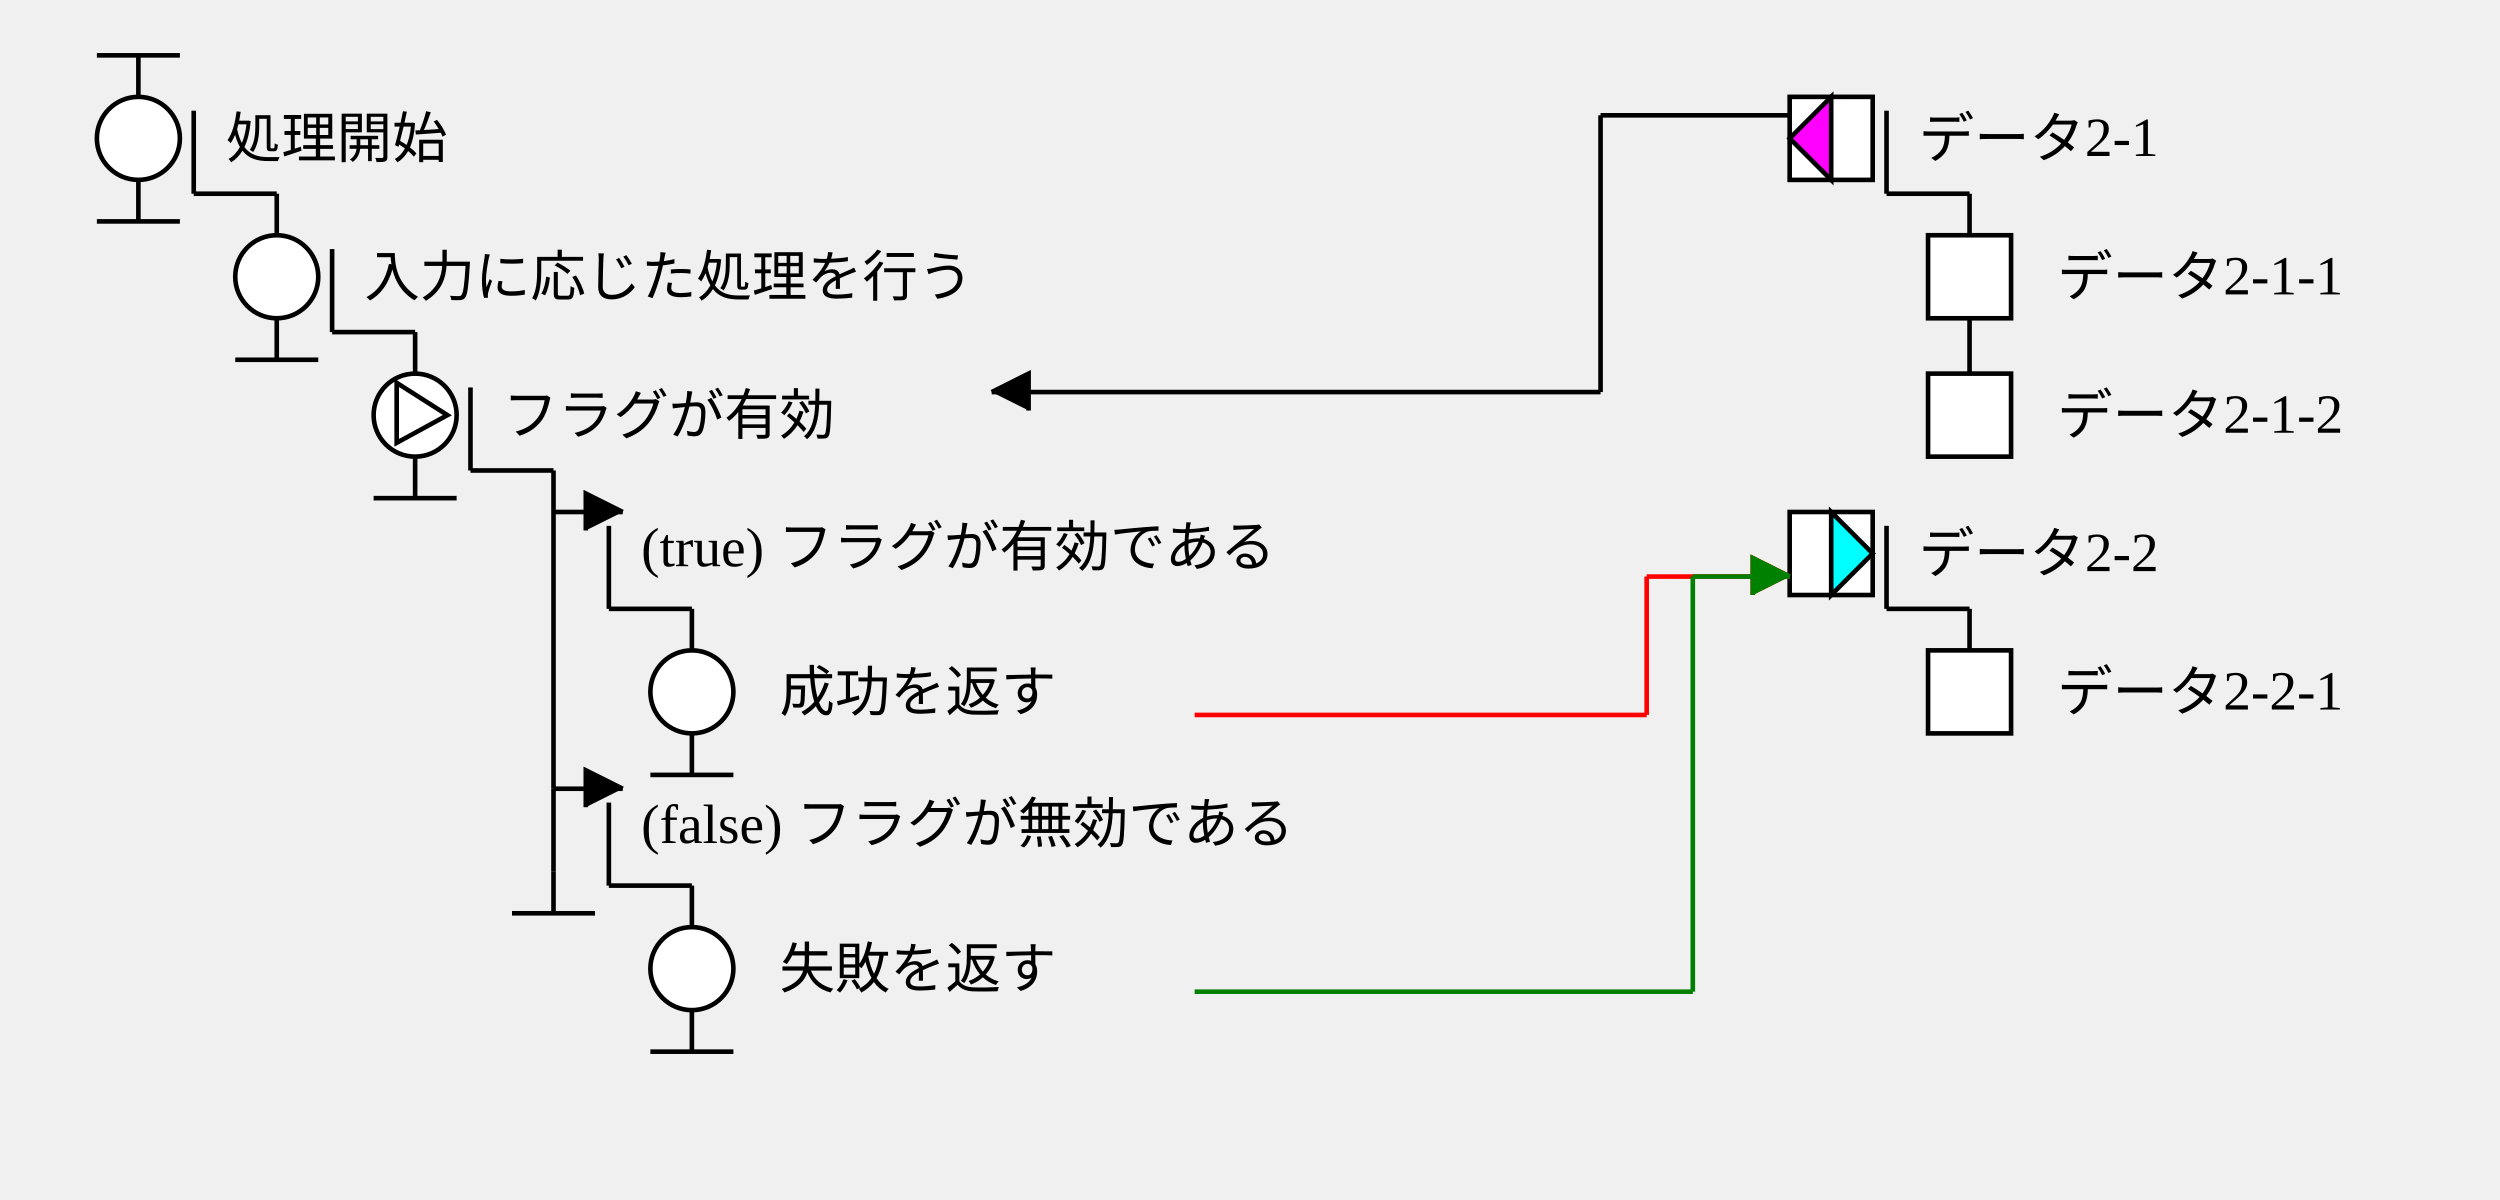
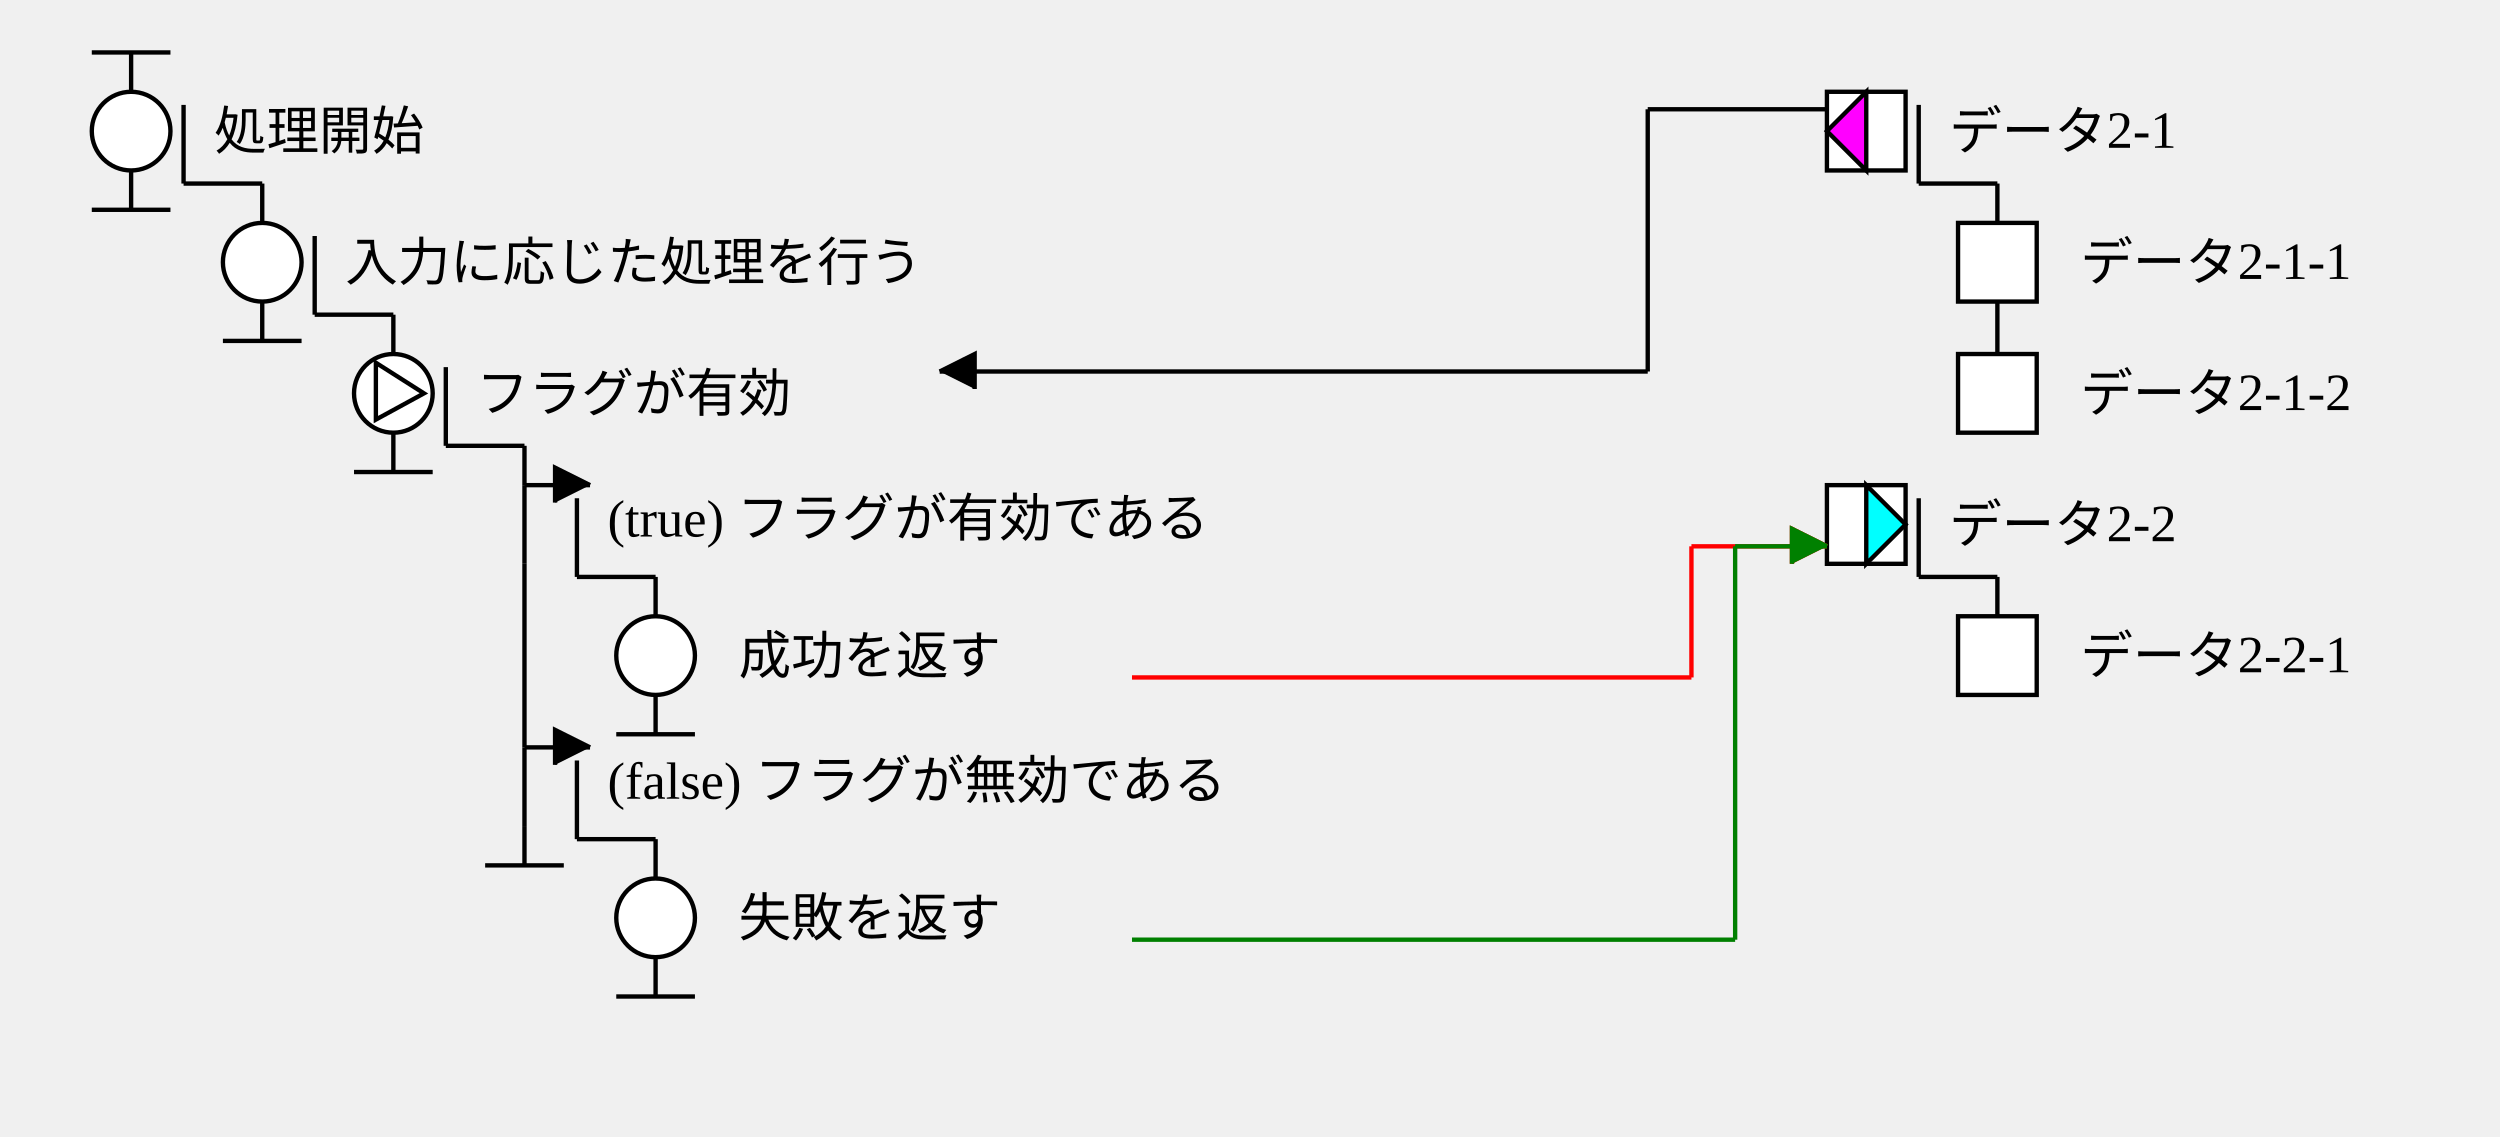
- <svg xmlns="http://www.w3.org/2000/svg" width="542" height="260" style="background-color: #808d81">
+ <svg xmlns="http://www.w3.org/2000/svg" width="572" height="260" style="background-color: #808d81">
  <circle cx="30" cy="30" r="9" fill="white" stroke="black" />
  <text x="49" y="30" text-anchor="start" dominant-baseline="middle" font-size="100%" rotate="0">処理開始</text>
  <line x1="30" y1="12" x2="30" y2="21" stroke="black" />
  <line x1="21" y1="12" x2="39" y2="12" stroke="black" />
  <line x1="30" y1="39" x2="30" y2="48" stroke="black" />
  <line x1="21" y1="48" x2="39" y2="48" stroke="black" />
  <circle cx="60" cy="60" r="9" fill="white" stroke="black" />
  <text x="79" y="60" text-anchor="start" dominant-baseline="middle" font-size="100%" rotate="0">入力に応じた処理を行う</text>
  <line x1="60" y1="69" x2="60" y2="78" stroke="black" />
  <line x1="51" y1="78" x2="69" y2="78" stroke="black" />
  <line x1="60" y1="42" x2="60" y2="51" stroke="black" />
  <line x1="42" y1="42" x2="60" y2="42" stroke="black" />
  <line x1="42" y1="24" x2="42" y2="42" stroke="black" />
  <circle cx="90" cy="90" r="9" fill="white" stroke="black" />
  <polygon points="97 90 86 96 86 83" fill="white" stroke="black" />
  <text x="109" y="90" text-anchor="start" dominant-baseline="middle" font-size="100%" rotate="0">フラグが有効</text>
  <line x1="90" y1="99" x2="90" y2="108" stroke="black" />
  <line x1="81" y1="108" x2="99" y2="108" stroke="black" />
  <line x1="90" y1="72" x2="90" y2="81" stroke="black" />
  <line x1="72" y1="72" x2="90" y2="72" stroke="black" />
  <line x1="72" y1="54" x2="72" y2="72" stroke="black" />
  <line x1="120" y1="111" x2="120" y2="129" stroke="black" />
  <line x1="120" y1="111" x2="135" y2="111" stroke="black" />
  <path d="M 135 111 L 127 107 L 127 115" stroke="black" fill="black" />
  <text x="139" y="120" text-anchor="start" dominant-baseline="middle" font-size="100%" rotate="0">(true) フラグが有効である</text>
  <line x1="120" y1="102" x2="120" y2="111" stroke="black" />
  <line x1="102" y1="102" x2="120" y2="102" stroke="black" />
  <line x1="102" y1="84" x2="102" y2="102" stroke="black" />
  <circle cx="150" cy="150" r="9" fill="white" stroke="black" />
  <text x="169" y="150" text-anchor="start" dominant-baseline="middle" font-size="100%" rotate="0">成功を返す</text>
  <line x1="150" y1="159" x2="150" y2="168" stroke="black" />
  <line x1="141" y1="168" x2="159" y2="168" stroke="black" />
  <line x1="150" y1="132" x2="150" y2="141" stroke="black" />
  <line x1="132" y1="132" x2="150" y2="132" stroke="black" />
  <line x1="132" y1="114" x2="132" y2="132" stroke="black" />
  <line x1="120" y1="171" x2="120" y2="189" stroke="black" />
  <line x1="120" y1="171" x2="135" y2="171" stroke="black" />
  <path d="M 135 171 L 127 167 L 127 175" stroke="black" fill="black" />
  <text x="139" y="180" text-anchor="start" dominant-baseline="middle" font-size="100%" rotate="0">(false) フラグが無効である</text>
  <line x1="120" y1="129" x2="120" y2="171" stroke="black" />
  <line x1="120" y1="189" x2="120" y2="198" stroke="black" />
  <line x1="111" y1="198" x2="129" y2="198" stroke="black" />
  <circle cx="150" cy="210" r="9" fill="white" stroke="black" />
  <text x="169" y="210" text-anchor="start" dominant-baseline="middle" font-size="100%" rotate="0">失敗を返す</text>
  <line x1="150" y1="219" x2="150" y2="228" stroke="black" />
  <line x1="141" y1="228" x2="159" y2="228" stroke="black" />
  <line x1="150" y1="192" x2="150" y2="201" stroke="black" />
  <line x1="132" y1="192" x2="150" y2="192" stroke="black" />
  <line x1="132" y1="174" x2="132" y2="192" stroke="black" />
-   <line x1="215" y1="85" x2="347" y2="85" stroke="black" />
+   <line x1="215" y1="85" x2="377" y2="85" stroke="black" />
  <path d="M 215 85 L 223 81 L 223 89" stroke="black" fill="black" />
-   <line x1="259" y1="155" x2="357" y2="155" stroke="red" />
-   <line x1="259" y1="215" x2="367" y2="215" stroke="green" />
-   <rect x="388" y="21" width="18" height="18" fill="white" stroke="black" />
-   <text x="416" y="30" text-anchor="start" dominant-baseline="middle" font-size="100%" rotate="0">データ2-1</text>
-   <rect x="418" y="51" width="18" height="18" fill="white" stroke="black" />
-   <text x="446" y="60" text-anchor="start" dominant-baseline="middle" font-size="100%" rotate="0">データ2-1-1</text>
-   <line x1="427" y1="42" x2="427" y2="51" stroke="black" />
-   <line x1="409" y1="42" x2="427" y2="42" stroke="black" />
-   <line x1="409" y1="24" x2="409" y2="42" stroke="black" />
-   <rect x="418" y="81" width="18" height="18" fill="white" stroke="black" />
-   <text x="446" y="90" text-anchor="start" dominant-baseline="middle" font-size="100%" rotate="0">データ2-1-2</text>
-   <line x1="427" y1="69" x2="427" y2="81" stroke="black" />
-   <rect x="388" y="111" width="18" height="18" fill="white" stroke="black" />
-   <text x="416" y="120" text-anchor="start" dominant-baseline="middle" font-size="100%" rotate="0">データ2-2</text>
-   <rect x="418" y="141" width="18" height="18" fill="white" stroke="black" />
-   <text x="446" y="150" text-anchor="start" dominant-baseline="middle" font-size="100%" rotate="0">データ2-2-1</text>
-   <line x1="427" y1="132" x2="427" y2="141" stroke="black" />
-   <line x1="409" y1="132" x2="427" y2="132" stroke="black" />
-   <line x1="409" y1="114" x2="409" y2="132" stroke="black" />
-   <path d="M 388 30 L 397 21 L 397 39 Z" stroke="black" fill="fuchsia" />
-   <line x1="347" y1="25" x2="388" y2="25" stroke="black" />
-   <path d="M 406 120 L 397 111 L 397 129 Z" stroke="black" fill="aqua" />
-   <line x1="357" y1="125" x2="388" y2="125" stroke="red" />
-   <path d="M 388 125 L 380 121 L 380 129" stroke="red" fill="red" />
-   <line x1="367" y1="125" x2="388" y2="125" stroke="green" />
-   <path d="M 388 125 L 380 121 L 380 129" stroke="green" fill="green" />
-   <line x1="347" y1="25" x2="347" y2="85" stroke="black" />
-   <line x1="357" y1="125" x2="357" y2="155" stroke="red" />
-   <line x1="367" y1="125" x2="367" y2="215" stroke="green" />
+   <line x1="259" y1="155" x2="387" y2="155" stroke="red" />
+   <line x1="259" y1="215" x2="397" y2="215" stroke="green" />
+   <rect x="418" y="21" width="18" height="18" fill="white" stroke="black" />
+   <text x="446" y="30" text-anchor="start" dominant-baseline="middle" font-size="100%" rotate="0">データ2-1</text>
+   <rect x="448" y="51" width="18" height="18" fill="white" stroke="black" />
+   <text x="476" y="60" text-anchor="start" dominant-baseline="middle" font-size="100%" rotate="0">データ2-1-1</text>
+   <line x1="457" y1="42" x2="457" y2="51" stroke="black" />
+   <line x1="439" y1="42" x2="457" y2="42" stroke="black" />
+   <line x1="439" y1="24" x2="439" y2="42" stroke="black" />
+   <rect x="448" y="81" width="18" height="18" fill="white" stroke="black" />
+   <text x="476" y="90" text-anchor="start" dominant-baseline="middle" font-size="100%" rotate="0">データ2-1-2</text>
+   <line x1="457" y1="69" x2="457" y2="81" stroke="black" />
+   <rect x="418" y="111" width="18" height="18" fill="white" stroke="black" />
+   <text x="446" y="120" text-anchor="start" dominant-baseline="middle" font-size="100%" rotate="0">データ2-2</text>
+   <rect x="448" y="141" width="18" height="18" fill="white" stroke="black" />
+   <text x="476" y="150" text-anchor="start" dominant-baseline="middle" font-size="100%" rotate="0">データ2-2-1</text>
+   <line x1="457" y1="132" x2="457" y2="141" stroke="black" />
+   <line x1="439" y1="132" x2="457" y2="132" stroke="black" />
+   <line x1="439" y1="114" x2="439" y2="132" stroke="black" />
+   <path d="M 418 30 L 427 21 L 427 39 Z" stroke="black" fill="fuchsia" />
+   <line x1="377" y1="25" x2="418" y2="25" stroke="black" />
+   <path d="M 436 120 L 427 111 L 427 129 Z" stroke="black" fill="aqua" />
+   <line x1="387" y1="125" x2="418" y2="125" stroke="red" />
+   <path d="M 418 125 L 410 121 L 410 129" stroke="red" fill="red" />
+   <line x1="397" y1="125" x2="418" y2="125" stroke="green" />
+   <path d="M 418 125 L 410 121 L 410 129" stroke="green" fill="green" />
+   <line x1="377" y1="25" x2="377" y2="85" stroke="black" />
+   <line x1="387" y1="125" x2="387" y2="155" stroke="red" />
+   <line x1="397" y1="125" x2="397" y2="215" stroke="green" />
</svg>
